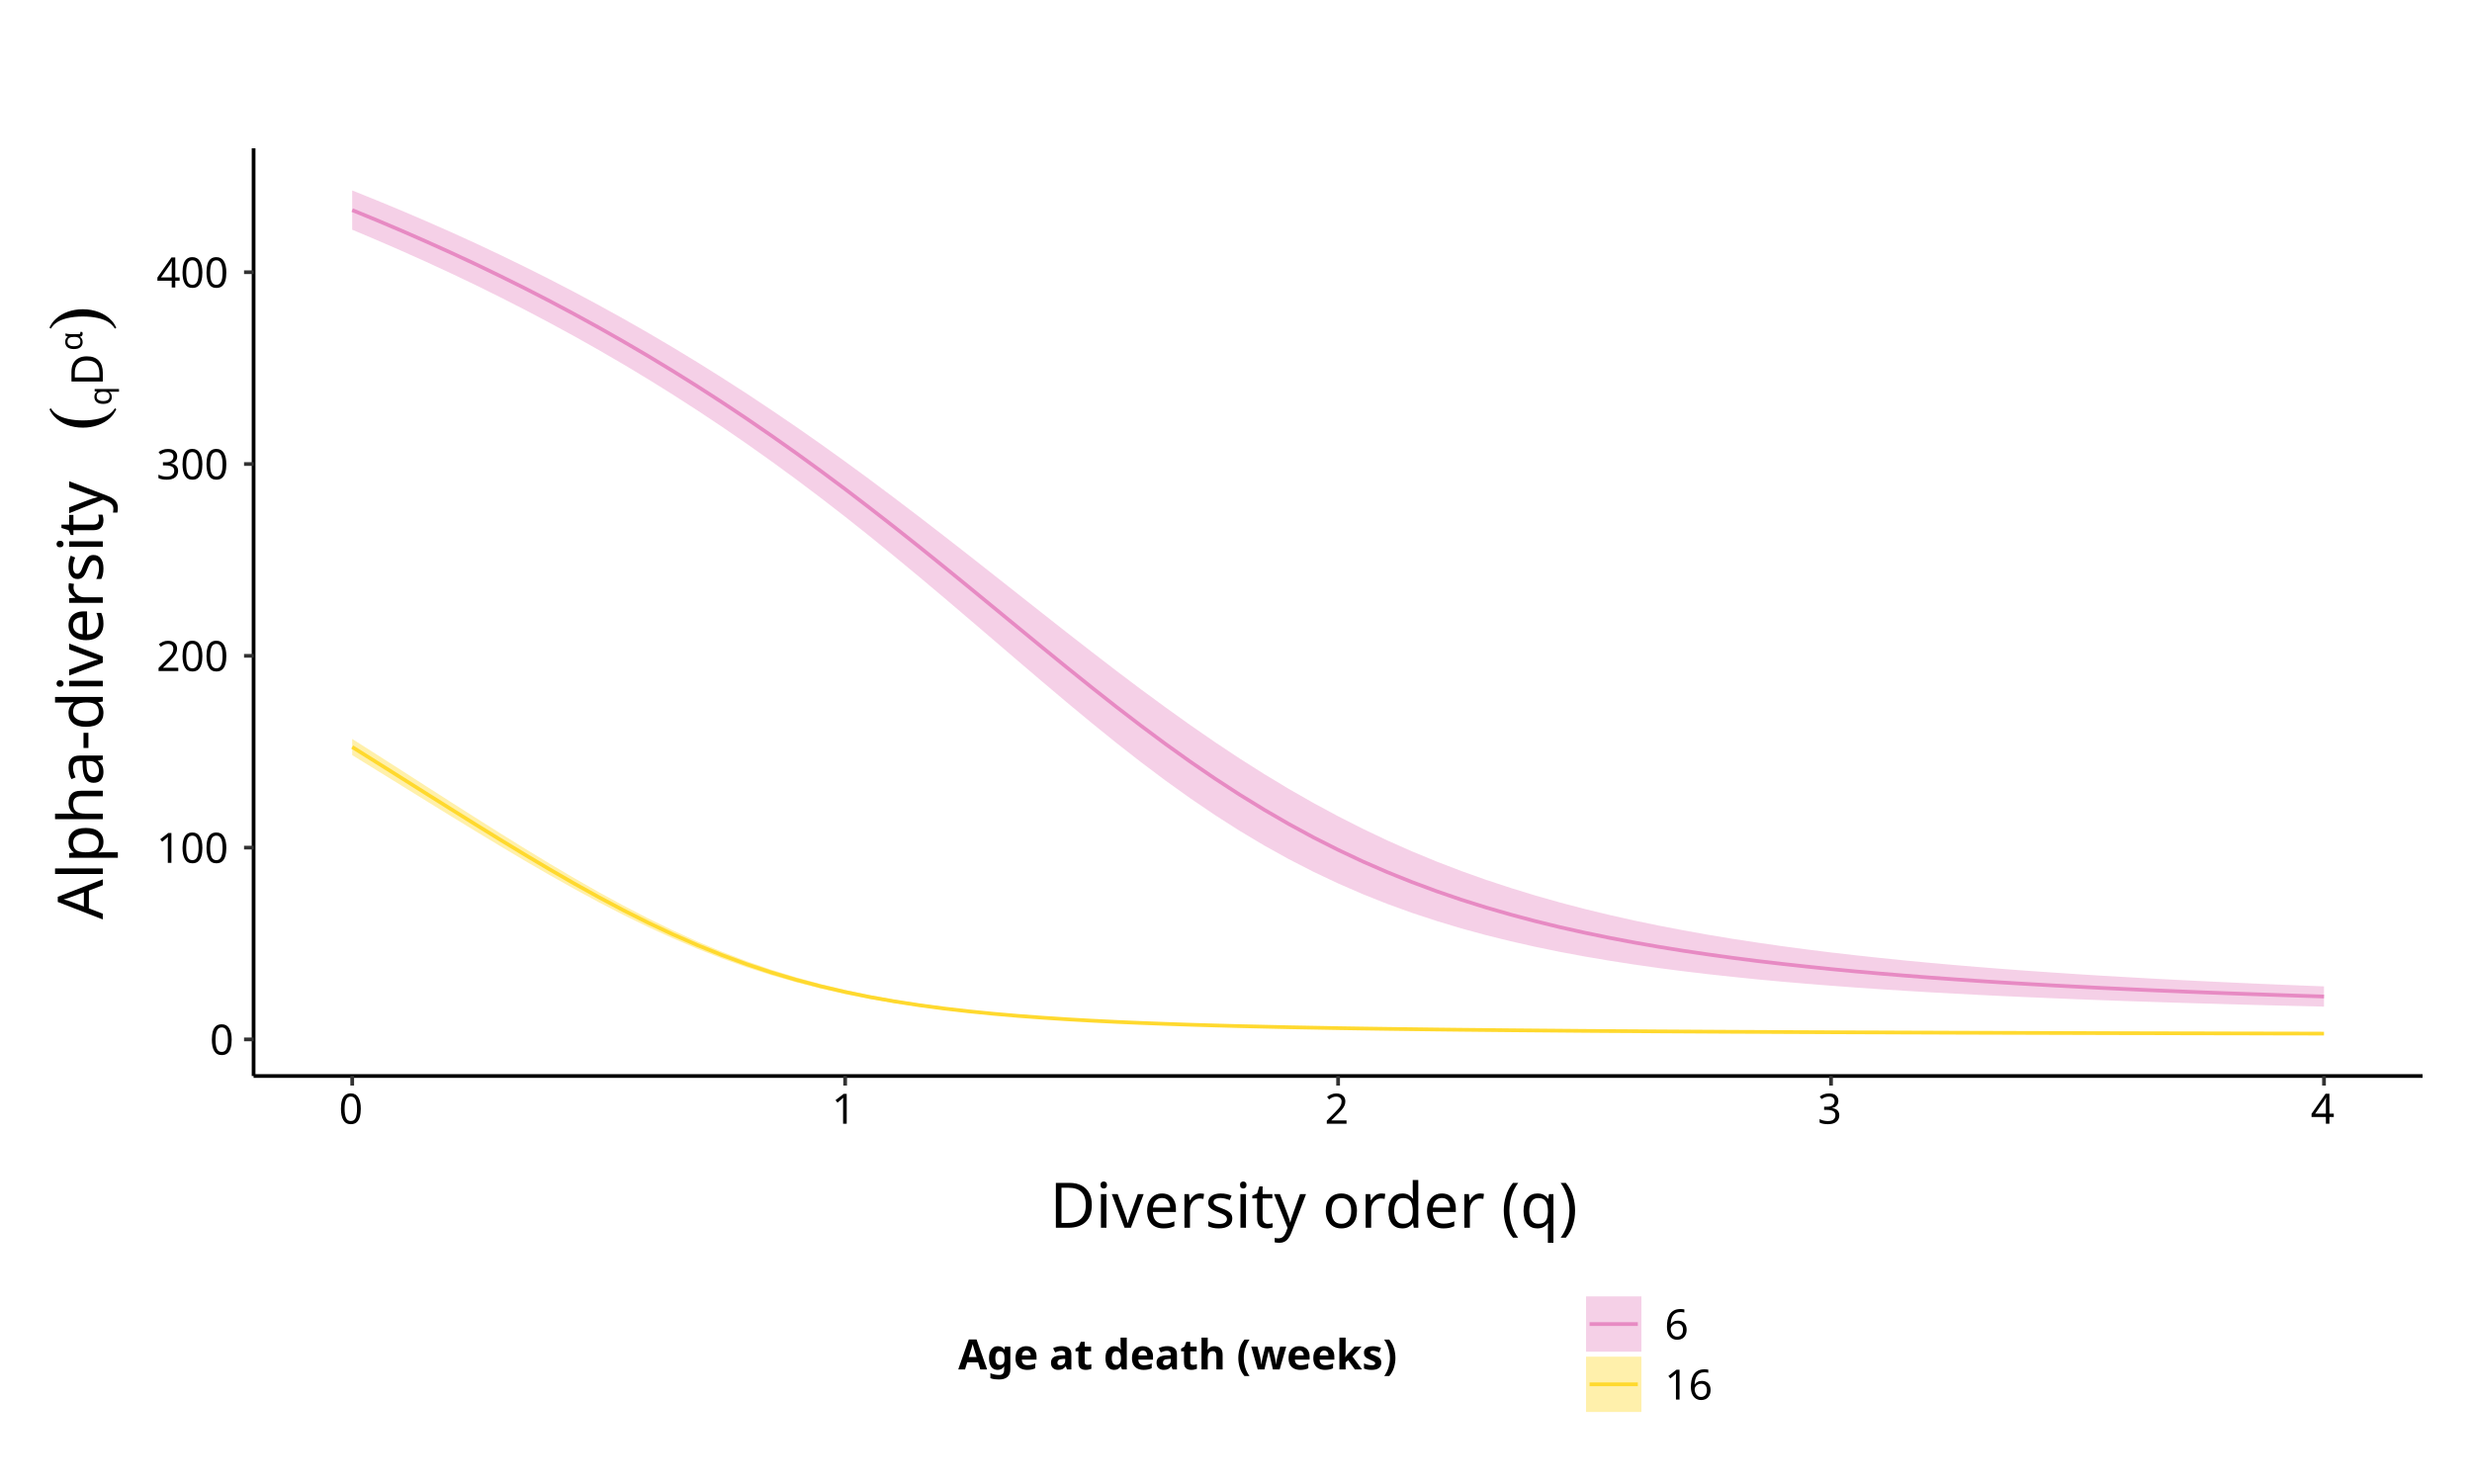
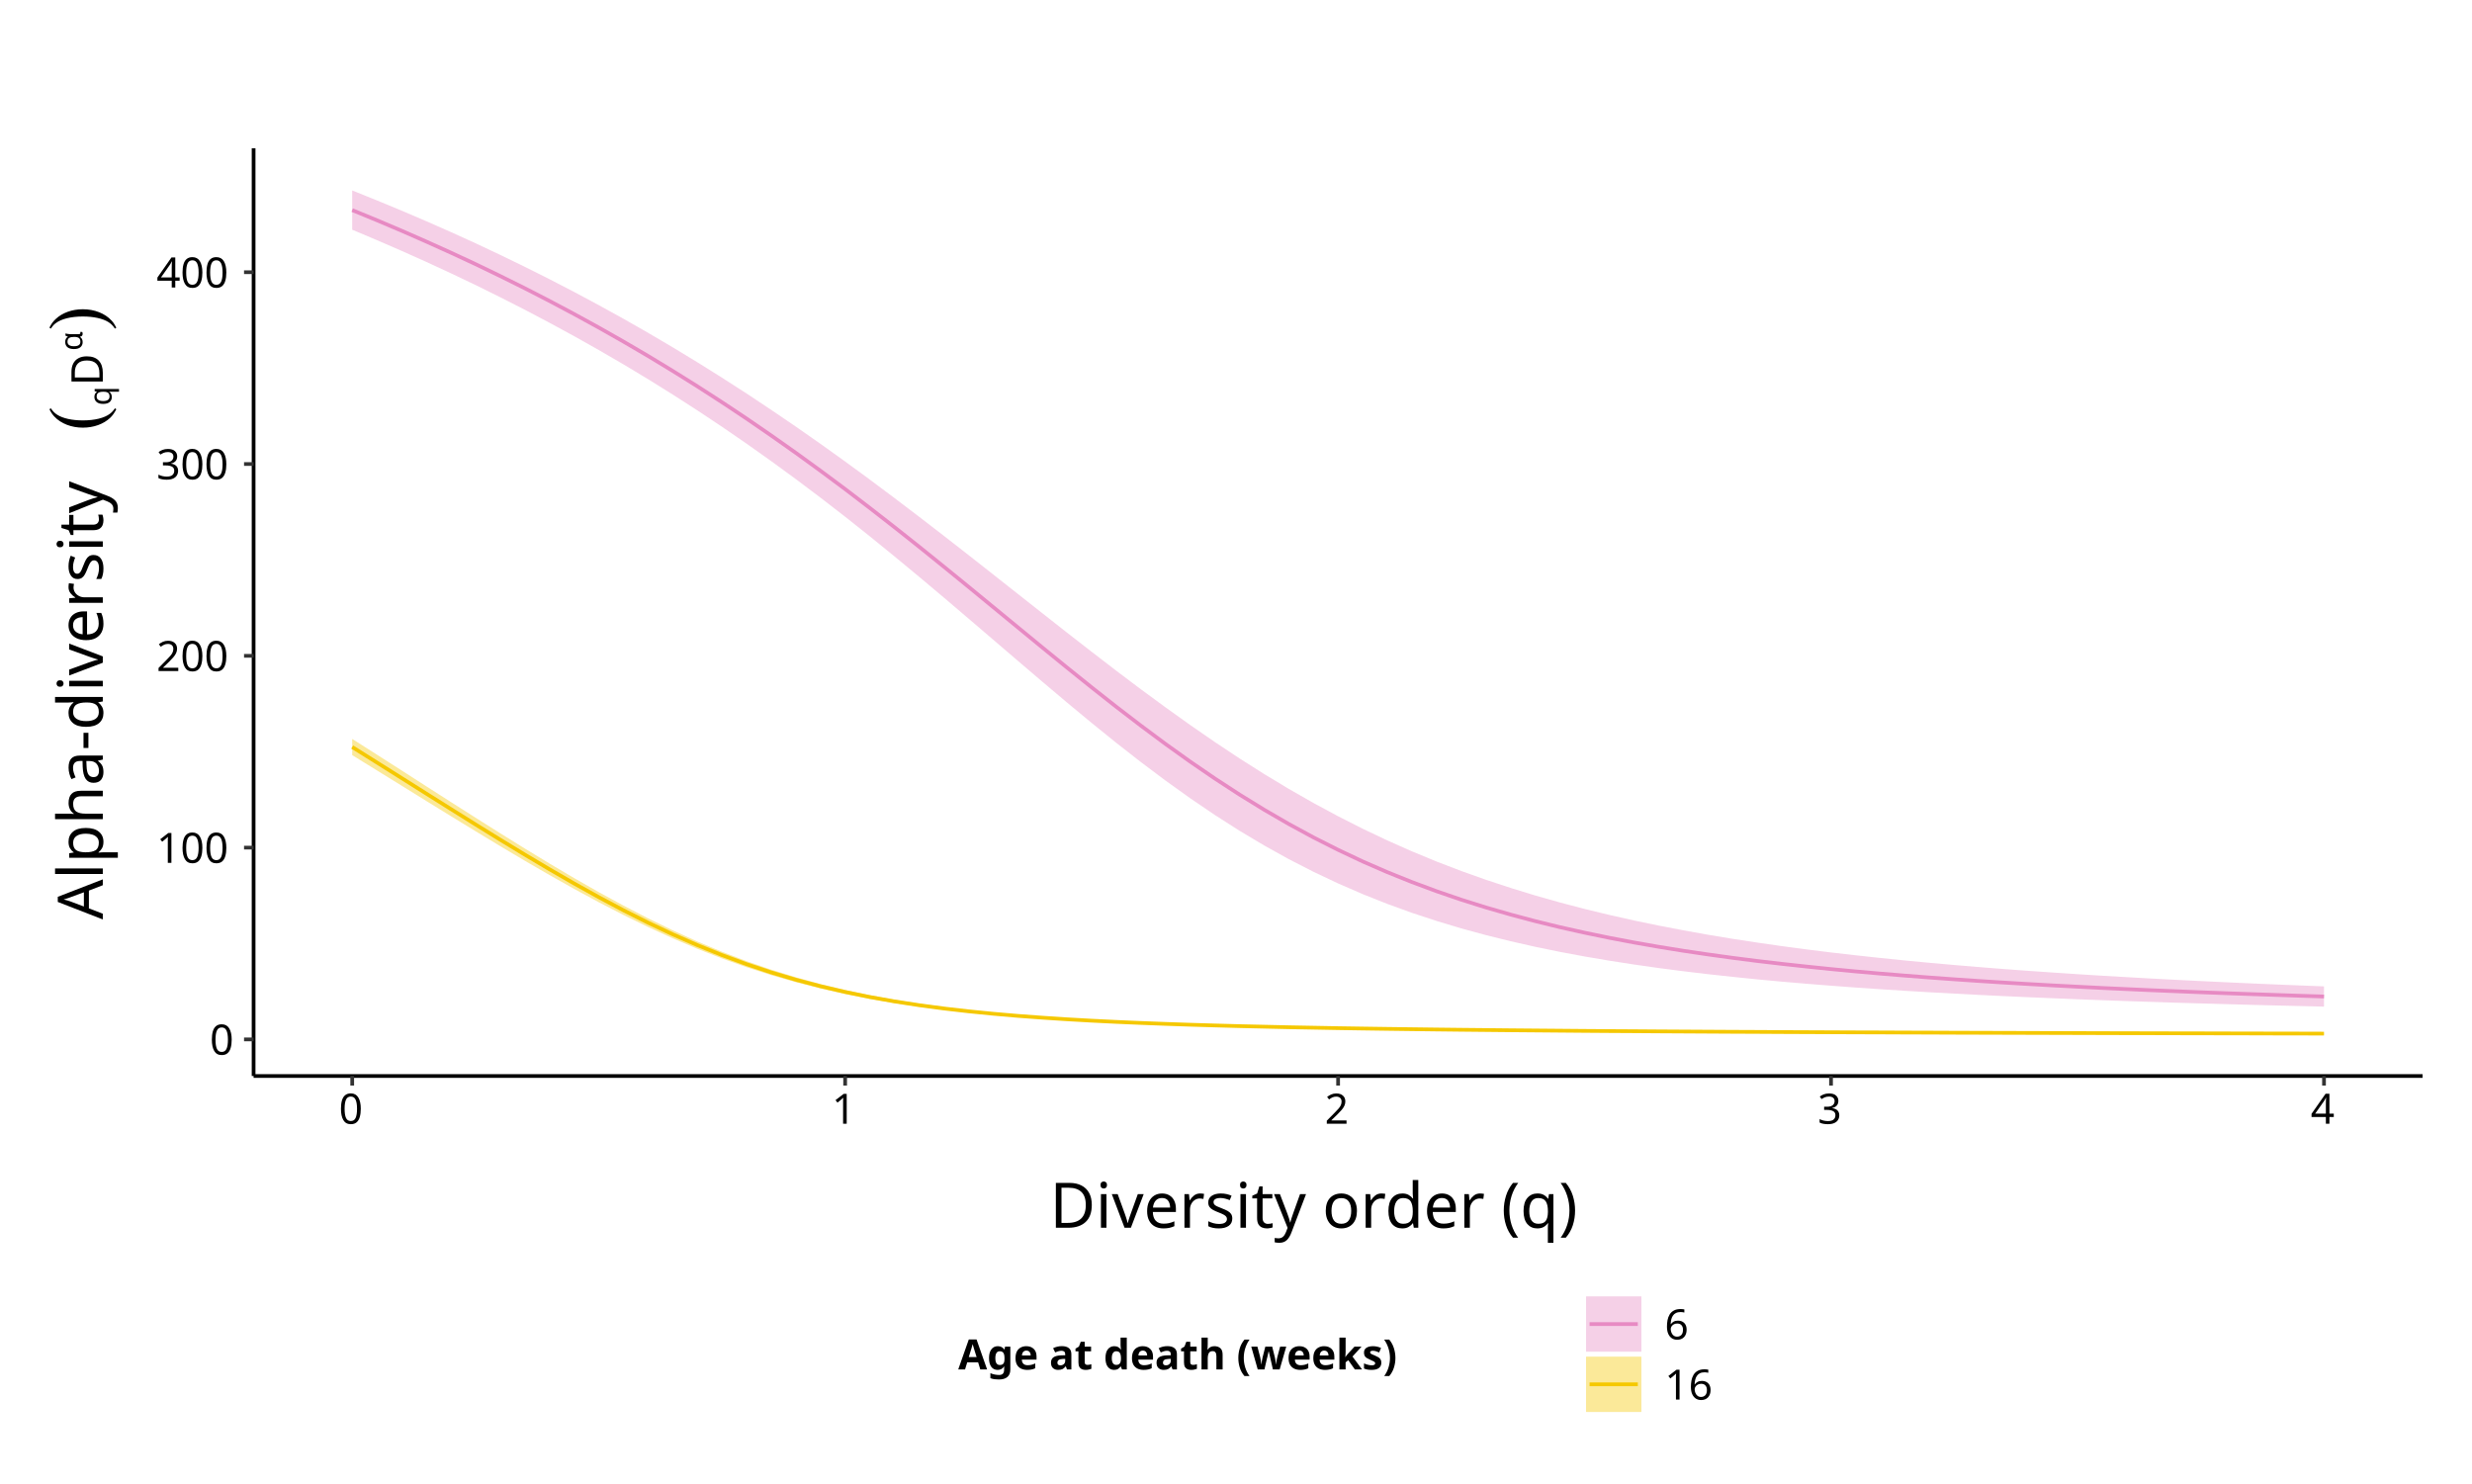
<svg xmlns="http://www.w3.org/2000/svg" viewBox="0 0 708.66 425.20">
  <defs>
    <style type="text/css">
    line, polyline, path, rect, circle {
      fill: none;
      stroke: #000000;
      stroke-linecap: round;
      stroke-linejoin: round;
      stroke-miterlimit: 10.00;
    }
  </style>
  </defs>
  <rect width="100%" height="100%" style="stroke: none; fill: #FFFFFF;" />
  <rect x="0.00" y="0.00" width="708.66" height="425.20" style="stroke-width: 1.07; stroke: #FFFFFF; fill: #FFFFFF;" />
  <defs>
    <clipPath id="cpNzIuNzA0NHw2OTQuNDg4fDMwOC41MDR8NDIuNTE5Nw==">
      <rect x="72.70" y="42.52" width="621.78" height="265.98" />
    </clipPath>
  </defs>
  <rect x="72.70" y="42.52" width="621.78" height="265.98" style="stroke-width: 1.07; stroke: none; fill: #FFFFFF;" clip-path="url(#cpNzIuNzA0NHw2OTQuNDg4fDMwOC41MDR8NDIuNTE5Nw==)" />
  <polyline points="100.97,60.24 108.03,63.14 115.10,66.14 122.16,69.24 129.23,72.43 136.30,75.72 143.36,79.13 150.43,82.64 157.49,86.27 164.56,90.03 171.62,93.90 178.69,97.91 185.76,102.05 192.82,106.33 199.89,110.75 206.95,115.31 214.02,120.01 221.08,124.86 228.15,129.85 235.22,134.98 242.28,140.23 249.35,145.64 256.41,151.14 263.48,156.75 270.54,162.45 277.61,168.21 284.68,174.02 291.74,179.83 298.81,185.64 305.87,191.39 312.94,197.07 320.00,202.64 327.07,208.06 334.14,213.32 341.20,218.37 348.27,223.21 355.33,227.81 362.40,232.16 369.46,236.25 376.53,240.09 383.60,243.66 390.66,246.99 397.73,250.07 404.79,252.91 411.86,255.54 418.92,257.96 425.99,260.18 433.06,262.22 440.12,264.10 447.19,265.83 454.25,267.41 461.32,268.87 468.38,270.21 475.45,271.45 482.52,272.59 489.58,273.64 496.65,274.62 503.71,275.52 510.78,276.35 517.85,277.12 524.91,277.85 531.98,278.52 539.04,279.14 546.11,279.72 553.17,280.27 560.24,280.78 567.31,281.26 574.37,281.71 581.44,282.13 588.50,282.53 595.57,282.90 602.63,283.26 609.70,283.59 616.77,283.91 623.83,284.20 630.90,284.49 637.96,284.76 645.03,285.01 652.09,285.25 659.16,285.49 666.23,285.71 " style="stroke-width: 1.07; stroke: #E78AC3; stroke-linecap: butt;" clip-path="url(#cpNzIuNzA0NHw2OTQuNDg4fDMwOC41MDR8NDIuNTE5Nw==)" />
-   <polyline points="100.97,214.18 108.03,218.61 115.10,223.06 122.16,227.51 129.23,231.95 136.30,236.37 143.36,240.73 150.43,245.02 157.49,249.21 164.56,253.29 171.62,257.21 178.69,260.97 185.76,264.53 192.82,267.87 199.89,270.97 206.95,273.83 214.02,276.44 221.08,278.80 228.15,280.90 235.22,282.77 242.28,284.41 249.35,285.86 256.41,287.11 263.48,288.20 270.54,289.14 277.61,289.95 284.68,290.65 291.74,291.26 298.81,291.78 305.87,292.24 312.94,292.64 320.00,292.99 327.07,293.29 334.14,293.56 341.20,293.80 348.27,294.01 355.33,294.20 362.40,294.36 369.46,294.52 376.53,294.65 383.60,294.78 390.66,294.89 397.73,294.99 404.79,295.08 411.86,295.17 418.92,295.25 425.99,295.32 433.06,295.39 440.12,295.45 447.19,295.51 454.25,295.57 461.32,295.62 468.38,295.66 475.45,295.71 482.52,295.75 489.58,295.79 496.65,295.83 503.71,295.86 510.78,295.90 517.85,295.93 524.91,295.96 531.98,295.99 539.04,296.01 546.11,296.04 553.17,296.06 560.24,296.09 567.31,296.11 574.37,296.13 581.44,296.15 588.50,296.17 595.57,296.19 602.63,296.21 609.70,296.23 616.77,296.24 623.83,296.26 630.90,296.27 637.96,296.29 645.03,296.30 652.09,296.32 659.16,296.33 666.23,296.35 " style="stroke-width: 1.07; stroke: #FFD92F; stroke-linecap: butt;" clip-path="url(#cpNzIuNzA0NHw2OTQuNDg4fDMwOC41MDR8NDIuNTE5Nw==)" />
+   <polyline points="100.97,214.18 108.03,218.61 115.10,223.06 122.16,227.51 129.23,231.95 136.30,236.37 143.36,240.73 150.43,245.02 157.49,249.21 164.56,253.29 171.62,257.21 178.69,260.97 185.76,264.53 192.82,267.87 199.89,270.97 206.95,273.83 214.02,276.44 221.08,278.80 228.15,280.90 235.22,282.77 242.28,284.41 249.35,285.86 256.41,287.11 263.48,288.20 270.54,289.14 277.61,289.95 284.68,290.65 291.74,291.26 298.81,291.78 305.87,292.24 312.94,292.64 320.00,292.99 327.07,293.29 334.14,293.56 341.20,293.80 348.27,294.01 355.33,294.20 362.40,294.36 369.46,294.52 376.53,294.65 383.60,294.78 390.66,294.89 397.73,294.99 404.79,295.08 411.86,295.17 418.92,295.25 425.99,295.32 433.06,295.39 440.12,295.45 447.19,295.51 454.25,295.57 461.32,295.62 468.38,295.66 475.45,295.71 482.52,295.75 489.58,295.79 496.65,295.83 503.71,295.86 510.78,295.90 517.85,295.93 524.91,295.96 531.98,295.99 539.04,296.01 546.11,296.04 553.17,296.06 560.24,296.09 567.31,296.11 574.37,296.13 581.44,296.15 588.50,296.17 595.57,296.19 602.63,296.21 609.70,296.23 616.77,296.24 623.83,296.26 630.90,296.27 637.96,296.29 645.03,296.30 652.09,296.32 659.16,296.33 666.23,296.35 " style="stroke-width: 1.07; stroke: #F5C800; stroke-linecap: butt;" clip-path="url(#cpNzIuNzA0NHw2OTQuNDg4fDMwOC41MDR8NDIuNTE5Nw==)" />
  <polyline points="100.97,54.61 108.03,57.45 115.10,60.38 122.16,63.40 129.23,66.52 136.30,69.73 143.36,73.06 150.43,76.49 157.49,80.03 164.56,83.69 171.62,87.47 178.69,91.37 185.76,95.40 192.82,99.56 199.89,103.85 206.95,108.27 214.02,112.82 221.08,117.51 228.15,122.32 235.22,127.26 242.28,132.32 249.35,137.50 256.41,142.78 263.48,148.15 270.54,153.60 277.61,159.11 284.68,164.67 291.74,170.24 298.81,175.82 305.87,181.37 312.94,186.87 320.00,192.30 327.07,197.63 334.14,202.82 341.20,207.87 348.27,212.75 355.33,217.44 362.40,221.92 369.46,226.18 376.53,230.22 383.60,234.03 390.66,237.61 397.73,240.97 404.79,244.10 411.86,247.02 418.92,249.73 425.99,252.25 433.06,254.58 440.12,256.75 447.19,258.75 454.25,260.60 461.32,262.31 468.38,263.90 475.45,265.36 482.52,266.72 489.58,267.99 496.65,269.16 503.71,270.24 510.78,271.26 517.85,272.20 524.91,273.08 531.98,273.89 539.04,274.66 546.11,275.38 553.17,276.05 560.24,276.68 567.31,277.27 574.37,277.83 581.44,278.35 588.50,278.84 595.57,279.31 602.63,279.75 609.70,280.16 616.77,280.56 623.83,280.93 630.90,281.28 637.96,281.62 645.03,281.94 652.09,282.24 659.16,282.53 666.23,282.81 666.23,288.61 659.16,288.44 652.09,288.27 645.03,288.09 637.96,287.89 630.90,287.69 623.83,287.48 616.77,287.25 609.70,287.02 602.63,286.76 595.57,286.50 588.50,286.21 581.44,285.91 574.37,285.59 567.31,285.25 560.24,284.88 553.17,284.49 546.11,284.07 539.04,283.62 531.98,283.14 524.91,282.61 517.85,282.05 510.78,281.45 503.71,280.79 496.65,280.07 489.58,279.30 482.52,278.46 475.45,277.54 468.38,276.53 461.32,275.43 454.25,274.23 447.19,272.91 440.12,271.46 433.06,269.86 425.99,268.11 418.92,266.18 411.86,264.06 404.79,261.73 397.73,259.17 390.66,256.36 383.60,253.29 376.53,249.95 369.46,246.32 362.40,242.40 355.33,238.18 348.27,233.67 341.20,228.87 334.14,223.81 327.07,218.50 320.00,212.98 312.94,207.27 305.87,201.41 298.81,195.45 291.74,189.42 284.68,183.37 277.61,177.32 270.54,171.30 263.48,165.36 256.41,159.51 249.35,153.77 242.28,148.15 235.22,142.69 228.15,137.37 221.08,132.21 214.02,127.20 206.95,122.34 199.89,117.65 192.82,113.10 185.76,108.70 178.69,104.45 171.62,100.34 164.56,96.36 157.49,92.52 150.43,88.80 143.36,85.20 136.30,81.71 129.23,78.34 122.16,75.07 115.10,71.91 108.03,68.84 100.97,65.86 " style="stroke-width: 1.07; stroke: none; fill: #E78AC3; fill-opacity: 0.40;" clip-path="url(#cpNzIuNzA0NHw2OTQuNDg4fDMwOC41MDR8NDIuNTE5Nw==)" />
-   <polyline points="100.97,211.86 108.03,216.35 115.10,220.87 122.16,225.41 129.23,229.93 136.30,234.43 143.36,238.88 150.43,243.27 157.49,247.56 164.56,251.74 171.62,255.77 178.69,259.62 185.76,263.28 192.82,266.72 199.89,269.93 206.95,272.88 214.02,275.58 221.08,278.01 228.15,280.19 235.22,282.13 242.28,283.84 249.35,285.34 256.41,286.64 263.48,287.77 270.54,288.75 277.61,289.60 284.68,290.33 291.74,290.96 298.81,291.51 305.87,291.99 312.94,292.40 320.00,292.77 327.07,293.09 334.14,293.37 341.20,293.61 348.27,293.84 355.33,294.03 362.40,294.21 369.46,294.37 376.53,294.51 383.60,294.64 390.66,294.76 397.73,294.86 404.79,294.96 411.86,295.05 418.92,295.13 425.99,295.21 433.06,295.28 440.12,295.35 447.19,295.41 454.25,295.46 461.32,295.52 468.38,295.57 475.45,295.61 482.52,295.66 489.58,295.70 496.65,295.74 503.71,295.77 510.78,295.81 517.85,295.84 524.91,295.87 531.98,295.90 539.04,295.93 546.11,295.96 553.17,295.98 560.24,296.01 567.31,296.03 574.37,296.05 581.44,296.08 588.50,296.10 595.57,296.12 602.63,296.14 609.70,296.15 616.77,296.17 623.83,296.19 630.90,296.20 637.96,296.22 645.03,296.23 652.09,296.25 659.16,296.26 666.23,296.28 666.23,296.41 659.16,296.40 652.09,296.39 645.03,296.37 637.96,296.36 630.90,296.35 623.83,296.33 616.77,296.32 609.70,296.30 602.63,296.28 595.57,296.27 588.50,296.25 581.44,296.23 574.37,296.21 567.31,296.19 560.24,296.17 553.17,296.14 546.11,296.12 539.04,296.10 531.98,296.07 524.91,296.04 517.85,296.01 510.78,295.98 503.71,295.95 496.65,295.92 489.58,295.88 482.52,295.84 475.45,295.80 468.38,295.76 461.32,295.72 454.25,295.67 447.19,295.61 440.12,295.56 433.06,295.50 425.99,295.43 418.92,295.36 411.86,295.29 404.79,295.21 397.73,295.12 390.66,295.02 383.60,294.91 376.53,294.79 369.46,294.66 362.40,294.52 355.33,294.36 348.27,294.18 341.20,293.98 334.14,293.75 327.07,293.50 320.00,293.20 312.94,292.87 305.87,292.49 298.81,292.06 291.74,291.55 284.68,290.97 277.61,290.30 270.54,289.52 263.48,288.62 256.41,287.58 249.35,286.38 242.28,284.99 235.22,283.41 228.15,281.61 221.08,279.58 214.02,277.31 206.95,274.79 199.89,272.02 192.82,269.01 185.76,265.77 178.69,262.31 171.62,258.66 164.56,254.84 157.49,250.86 150.43,246.77 143.36,242.57 136.30,238.30 129.23,233.98 122.16,229.62 115.10,225.24 108.03,220.87 100.97,216.51 " style="stroke-width: 1.07; stroke: none; fill: #FFD92F; fill-opacity: 0.40;" clip-path="url(#cpNzIuNzA0NHw2OTQuNDg4fDMwOC41MDR8NDIuNTE5Nw==)" />
+   <polyline points="100.97,211.86 108.03,216.35 115.10,220.87 122.16,225.41 129.23,229.93 136.30,234.43 143.36,238.88 150.43,243.27 157.49,247.56 164.56,251.74 171.62,255.77 178.69,259.62 185.76,263.28 192.82,266.72 199.89,269.93 206.95,272.88 214.02,275.58 221.08,278.01 228.15,280.19 235.22,282.13 242.28,283.84 249.35,285.34 256.41,286.64 263.48,287.77 270.54,288.75 277.61,289.60 284.68,290.33 291.74,290.96 298.81,291.51 305.87,291.99 312.94,292.40 320.00,292.77 327.07,293.09 334.14,293.37 341.20,293.61 348.27,293.84 355.33,294.03 362.40,294.21 369.46,294.37 376.53,294.51 383.60,294.64 390.66,294.76 397.73,294.86 404.79,294.96 411.86,295.05 418.92,295.13 425.99,295.21 433.06,295.28 440.12,295.35 447.19,295.41 454.25,295.46 461.32,295.52 468.38,295.57 475.45,295.61 482.52,295.66 489.58,295.70 496.65,295.74 503.71,295.77 510.78,295.81 517.85,295.84 524.91,295.87 531.98,295.90 539.04,295.93 546.11,295.96 553.17,295.98 560.24,296.01 567.31,296.03 574.37,296.05 581.44,296.08 588.50,296.10 595.57,296.12 602.63,296.14 609.70,296.15 616.77,296.17 623.83,296.19 630.90,296.20 637.96,296.22 645.03,296.23 652.09,296.25 659.16,296.26 666.23,296.28 666.23,296.41 659.16,296.40 652.09,296.39 645.03,296.37 637.96,296.36 630.90,296.35 623.83,296.33 616.77,296.32 609.70,296.30 602.63,296.28 595.57,296.27 588.50,296.25 581.44,296.23 574.37,296.21 567.31,296.19 560.24,296.17 553.17,296.14 546.11,296.12 539.04,296.10 531.98,296.07 524.91,296.04 517.85,296.01 510.78,295.98 503.71,295.95 496.65,295.92 489.58,295.88 482.52,295.84 475.45,295.80 468.38,295.76 461.32,295.72 454.25,295.67 447.19,295.61 440.12,295.56 433.06,295.50 425.99,295.43 418.92,295.36 411.86,295.29 404.79,295.21 397.73,295.12 390.66,295.02 383.60,294.91 376.53,294.79 369.46,294.66 362.40,294.52 355.33,294.36 348.27,294.18 341.20,293.98 334.14,293.75 327.07,293.50 320.00,293.20 312.94,292.87 305.87,292.49 298.81,292.06 291.74,291.55 284.68,290.97 277.61,290.30 270.54,289.52 263.48,288.62 256.41,287.58 249.35,286.38 242.28,284.99 235.22,283.41 228.15,281.61 221.08,279.58 214.02,277.31 206.95,274.79 199.89,272.02 192.82,269.01 185.76,265.77 178.69,262.31 171.62,258.66 164.56,254.84 157.49,250.86 150.43,246.77 143.36,242.57 136.30,238.30 129.23,233.98 122.16,229.62 115.10,225.24 108.03,220.87 100.97,216.51 " style="stroke-width: 1.07; stroke: none; fill: #F5C800; fill-opacity: 0.40;" clip-path="url(#cpNzIuNzA0NHw2OTQuNDg4fDMwOC41MDR8NDIuNTE5Nw==)" />
  <defs>
    <clipPath id="cpMHw3MDguNjYxfDQyNS4xOTd8MA==">
      <rect x="0.00" y="0.00" width="708.66" height="425.20" />
    </clipPath>
  </defs>
  <polyline points="72.70,308.50 72.70,42.52 " style="stroke-width: 1.07; stroke-linecap: butt;" clip-path="url(#cpMHw3MDguNjYxfDQyNS4xOTd8MA==)" />
  <g clip-path="url(#cpMHw3MDguNjYxfDQyNS4xOTd8MA==)">
    <text x="60.14" y="302.38" style="font-size: 12.00px; font-family: CM Sans;" textLength="7.63px" lengthAdjust="spacingAndGlyphs">0</text>
  </g>
  <g clip-path="url(#cpMHw3MDguNjYxfDQyNS4xOTd8MA==)">
    <text x="44.87" y="247.39" style="font-size: 12.00px; font-family: CM Sans;" textLength="22.90px" lengthAdjust="spacingAndGlyphs">100</text>
  </g>
  <g clip-path="url(#cpMHw3MDguNjYxfDQyNS4xOTd8MA==)">
    <text x="44.87" y="192.40" style="font-size: 12.00px; font-family: CM Sans;" textLength="22.90px" lengthAdjust="spacingAndGlyphs">200</text>
  </g>
  <g clip-path="url(#cpMHw3MDguNjYxfDQyNS4xOTd8MA==)">
    <text x="44.87" y="137.41" style="font-size: 12.00px; font-family: CM Sans;" textLength="22.90px" lengthAdjust="spacingAndGlyphs">300</text>
  </g>
  <g clip-path="url(#cpMHw3MDguNjYxfDQyNS4xOTd8MA==)">
    <text x="44.87" y="82.43" style="font-size: 12.00px; font-family: CM Sans;" textLength="22.90px" lengthAdjust="spacingAndGlyphs">400</text>
  </g>
  <polyline points="69.96,298.01 72.70,298.01 " style="stroke-width: 1.07; stroke: #333333; stroke-linecap: butt;" clip-path="url(#cpMHw3MDguNjYxfDQyNS4xOTd8MA==)" />
  <polyline points="69.96,243.02 72.70,243.02 " style="stroke-width: 1.07; stroke: #333333; stroke-linecap: butt;" clip-path="url(#cpMHw3MDguNjYxfDQyNS4xOTd8MA==)" />
  <polyline points="69.96,188.03 72.70,188.03 " style="stroke-width: 1.07; stroke: #333333; stroke-linecap: butt;" clip-path="url(#cpMHw3MDguNjYxfDQyNS4xOTd8MA==)" />
  <polyline points="69.96,133.04 72.70,133.04 " style="stroke-width: 1.07; stroke: #333333; stroke-linecap: butt;" clip-path="url(#cpMHw3MDguNjYxfDQyNS4xOTd8MA==)" />
  <polyline points="69.96,78.05 72.70,78.05 " style="stroke-width: 1.07; stroke: #333333; stroke-linecap: butt;" clip-path="url(#cpMHw3MDguNjYxfDQyNS4xOTd8MA==)" />
  <polyline points="72.70,308.50 694.49,308.50 " style="stroke-width: 1.07; stroke-linecap: butt;" clip-path="url(#cpMHw3MDguNjYxfDQyNS4xOTd8MA==)" />
  <polyline points="100.97,311.24 100.97,308.50 " style="stroke-width: 1.07; stroke: #333333; stroke-linecap: butt;" clip-path="url(#cpMHw3MDguNjYxfDQyNS4xOTd8MA==)" />
  <polyline points="242.28,311.24 242.28,308.50 " style="stroke-width: 1.07; stroke: #333333; stroke-linecap: butt;" clip-path="url(#cpMHw3MDguNjYxfDQyNS4xOTd8MA==)" />
  <polyline points="383.60,311.24 383.60,308.50 " style="stroke-width: 1.07; stroke: #333333; stroke-linecap: butt;" clip-path="url(#cpMHw3MDguNjYxfDQyNS4xOTd8MA==)" />
  <polyline points="524.91,311.24 524.91,308.50 " style="stroke-width: 1.07; stroke: #333333; stroke-linecap: butt;" clip-path="url(#cpMHw3MDguNjYxfDQyNS4xOTd8MA==)" />
  <polyline points="666.23,311.24 666.23,308.50 " style="stroke-width: 1.07; stroke: #333333; stroke-linecap: butt;" clip-path="url(#cpMHw3MDguNjYxfDQyNS4xOTd8MA==)" />
  <g clip-path="url(#cpMHw3MDguNjYxfDQyNS4xOTd8MA==)">
    <text x="97.15" y="322.19" style="font-size: 12.00px; font-family: CM Sans;" textLength="7.63px" lengthAdjust="spacingAndGlyphs">0</text>
  </g>
  <g clip-path="url(#cpMHw3MDguNjYxfDQyNS4xOTd8MA==)">
    <text x="238.46" y="322.19" style="font-size: 12.00px; font-family: CM Sans;" textLength="7.63px" lengthAdjust="spacingAndGlyphs">1</text>
  </g>
  <g clip-path="url(#cpMHw3MDguNjYxfDQyNS4xOTd8MA==)">
    <text x="379.78" y="322.19" style="font-size: 12.00px; font-family: CM Sans;" textLength="7.63px" lengthAdjust="spacingAndGlyphs">2</text>
  </g>
  <g clip-path="url(#cpMHw3MDguNjYxfDQyNS4xOTd8MA==)">
    <text x="521.09" y="322.19" style="font-size: 12.00px; font-family: CM Sans;" textLength="7.63px" lengthAdjust="spacingAndGlyphs">3</text>
  </g>
  <g clip-path="url(#cpMHw3MDguNjYxfDQyNS4xOTd8MA==)">
    <text x="662.41" y="322.19" style="font-size: 12.00px; font-family: CM Sans;" textLength="7.63px" lengthAdjust="spacingAndGlyphs">4</text>
  </g>
  <g clip-path="url(#cpMHw3MDguNjYxfDQyNS4xOTd8MA==)">
    <text x="300.94" y="352.01" style="font-size: 18.00px; font-family: CM Sans;" textLength="165.30px" lengthAdjust="spacingAndGlyphs">Diversity order (q)</text>
  </g>
  <g clip-path="url(#cpMHw3MDguNjYxfDQyNS4xOTd8MA==)">
    <text transform="translate(29.47,263.61) rotate(-90)" style="font-size: 18.00px; font-family: CM Sans;" textLength="135.32px" lengthAdjust="spacingAndGlyphs">Alpha-diversity</text>
  </g>
  <g clip-path="url(#cpMHw3MDguNjYxfDQyNS4xOTd8MA==)">
    <text transform="translate(29.47,128.30) rotate(-90)" style="font-size: 18.00px; font-family: Standard Symbols L;" textLength="4.50px" lengthAdjust="spacingAndGlyphs"> </text>
  </g>
  <g clip-path="url(#cpMHw3MDguNjYxfDQyNS4xOTd8MA==)">
    <text transform="translate(29.47,123.80) rotate(-90)" style="font-size: 22.50px; font-family: Standard Symbols L;" textLength="7.49px" lengthAdjust="spacingAndGlyphs">(</text>
  </g>
  <g clip-path="url(#cpMHw3MDguNjYxfDQyNS4xOTd8MA==)">
    <text transform="translate(31.96,116.30) rotate(-90)" style="font-size: 9.00px; font-family: CM Sans;" textLength="5.71px" lengthAdjust="spacingAndGlyphs">q</text>
  </g>
  <g clip-path="url(#cpMHw3MDguNjYxfDQyNS4xOTd8MA==)">
    <text transform="translate(29.47,110.59) rotate(-90)" style="font-size: 12.60px; font-family: CM Sans;" textLength="10.01px" lengthAdjust="spacingAndGlyphs">D</text>
  </g>
  <g clip-path="url(#cpMHw3MDguNjYxfDQyNS4xOTd8MA==)">
    <text transform="translate(23.60,100.58) rotate(-90)" style="font-size: 9.00px; font-family: Standard Symbols L;" textLength="5.68px" lengthAdjust="spacingAndGlyphs">α</text>
  </g>
  <g clip-path="url(#cpMHw3MDguNjYxfDQyNS4xOTd8MA==)">
    <text transform="translate(29.47,94.90) rotate(-90)" style="font-size: 22.50px; font-family: Standard Symbols L;" textLength="7.49px" lengthAdjust="spacingAndGlyphs">)</text>
  </g>
  <rect x="269.22" y="365.50" width="228.75" height="45.52" style="stroke-width: 1.07; stroke: none; fill: #FFFFFF;" clip-path="url(#cpMHw3MDguNjYxfDQyNS4xOTd8MA==)" />
  <g clip-path="url(#cpMHw3MDguNjYxfDQyNS4xOTd8MA==)">
    <text x="274.70" y="392.64" style="font-size: 12.00px; font-weight: bold; font-family: CM Sans;" textLength="144.94px" lengthAdjust="spacingAndGlyphs">Age at death (weeks)</text>
  </g>
  <line x1="455.69" y1="379.62" x2="469.52" y2="379.62" style="stroke-width: 1.07; stroke: #E78AC3; stroke-linecap: butt;" clip-path="url(#cpMHw3MDguNjYxfDQyNS4xOTd8MA==)" />
  <rect x="454.68" y="371.69" width="15.86" height="15.86" style="stroke-width: 1.07; stroke: none; stroke-linejoin: miter; fill: #E78AC3; fill-opacity: 0.40;" clip-path="url(#cpMHw3MDguNjYxfDQyNS4xOTd8MA==)" />
-   <line x1="455.69" y1="396.90" x2="469.52" y2="396.90" style="stroke-width: 1.07; stroke: #FFD92F; stroke-linecap: butt;" clip-path="url(#cpMHw3MDguNjYxfDQyNS4xOTd8MA==)" />
-   <rect x="454.68" y="388.97" width="15.86" height="15.86" style="stroke-width: 1.07; stroke: none; stroke-linejoin: miter; fill: #FFD92F; fill-opacity: 0.40;" clip-path="url(#cpMHw3MDguNjYxfDQyNS4xOTd8MA==)" />
+   <line x1="455.69" y1="396.90" x2="469.52" y2="396.90" style="stroke-width: 1.07; stroke: #F5C800; stroke-linecap: butt;" clip-path="url(#cpMHw3MDguNjYxfDQyNS4xOTd8MA==)" />
+   <rect x="454.68" y="388.97" width="15.86" height="15.86" style="stroke-width: 1.07; stroke: none; stroke-linejoin: miter; fill: #F5C800; fill-opacity: 0.40;" clip-path="url(#cpMHw3MDguNjYxfDQyNS4xOTd8MA==)" />
  <g clip-path="url(#cpMHw3MDguNjYxfDQyNS4xOTd8MA==)">
    <text x="477.22" y="384.00" style="font-size: 12.00px; font-family: CM Sans;" textLength="7.63px" lengthAdjust="spacingAndGlyphs">6</text>
  </g>
  <g clip-path="url(#cpMHw3MDguNjYxfDQyNS4xOTd8MA==)">
    <text x="477.22" y="401.28" style="font-size: 12.00px; font-family: CM Sans;" textLength="15.27px" lengthAdjust="spacingAndGlyphs">16</text>
  </g>
</svg>
